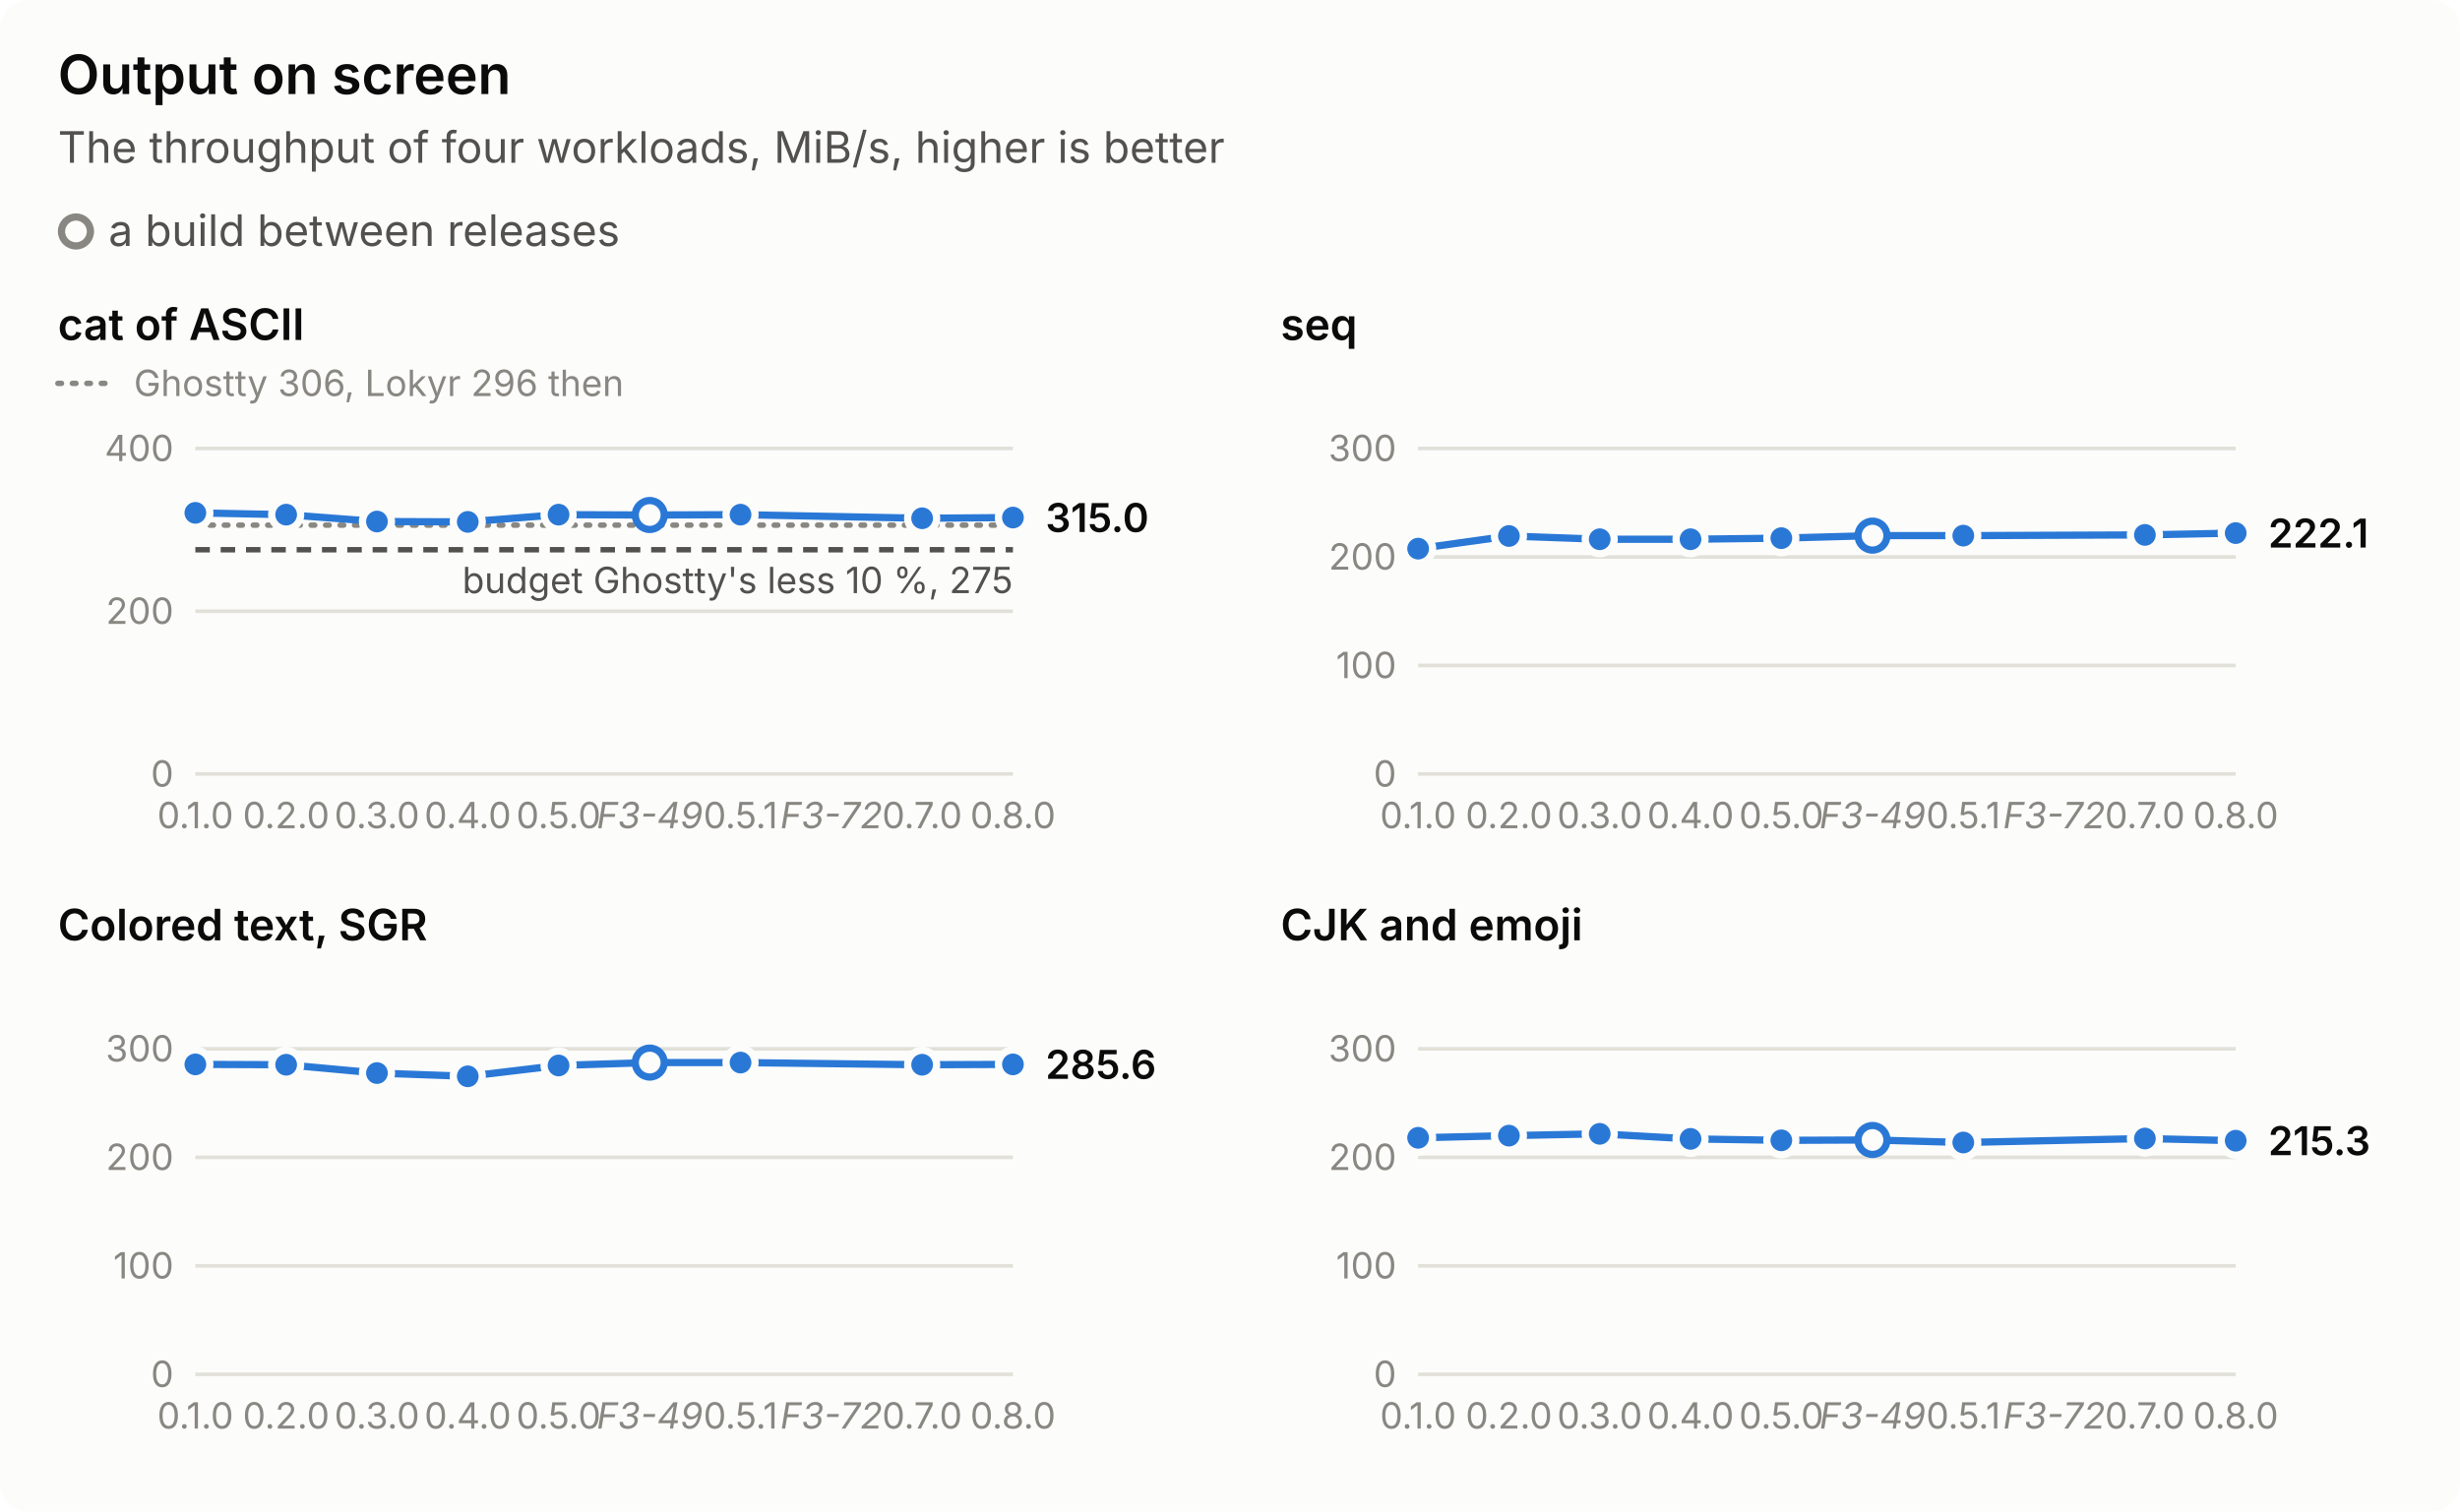
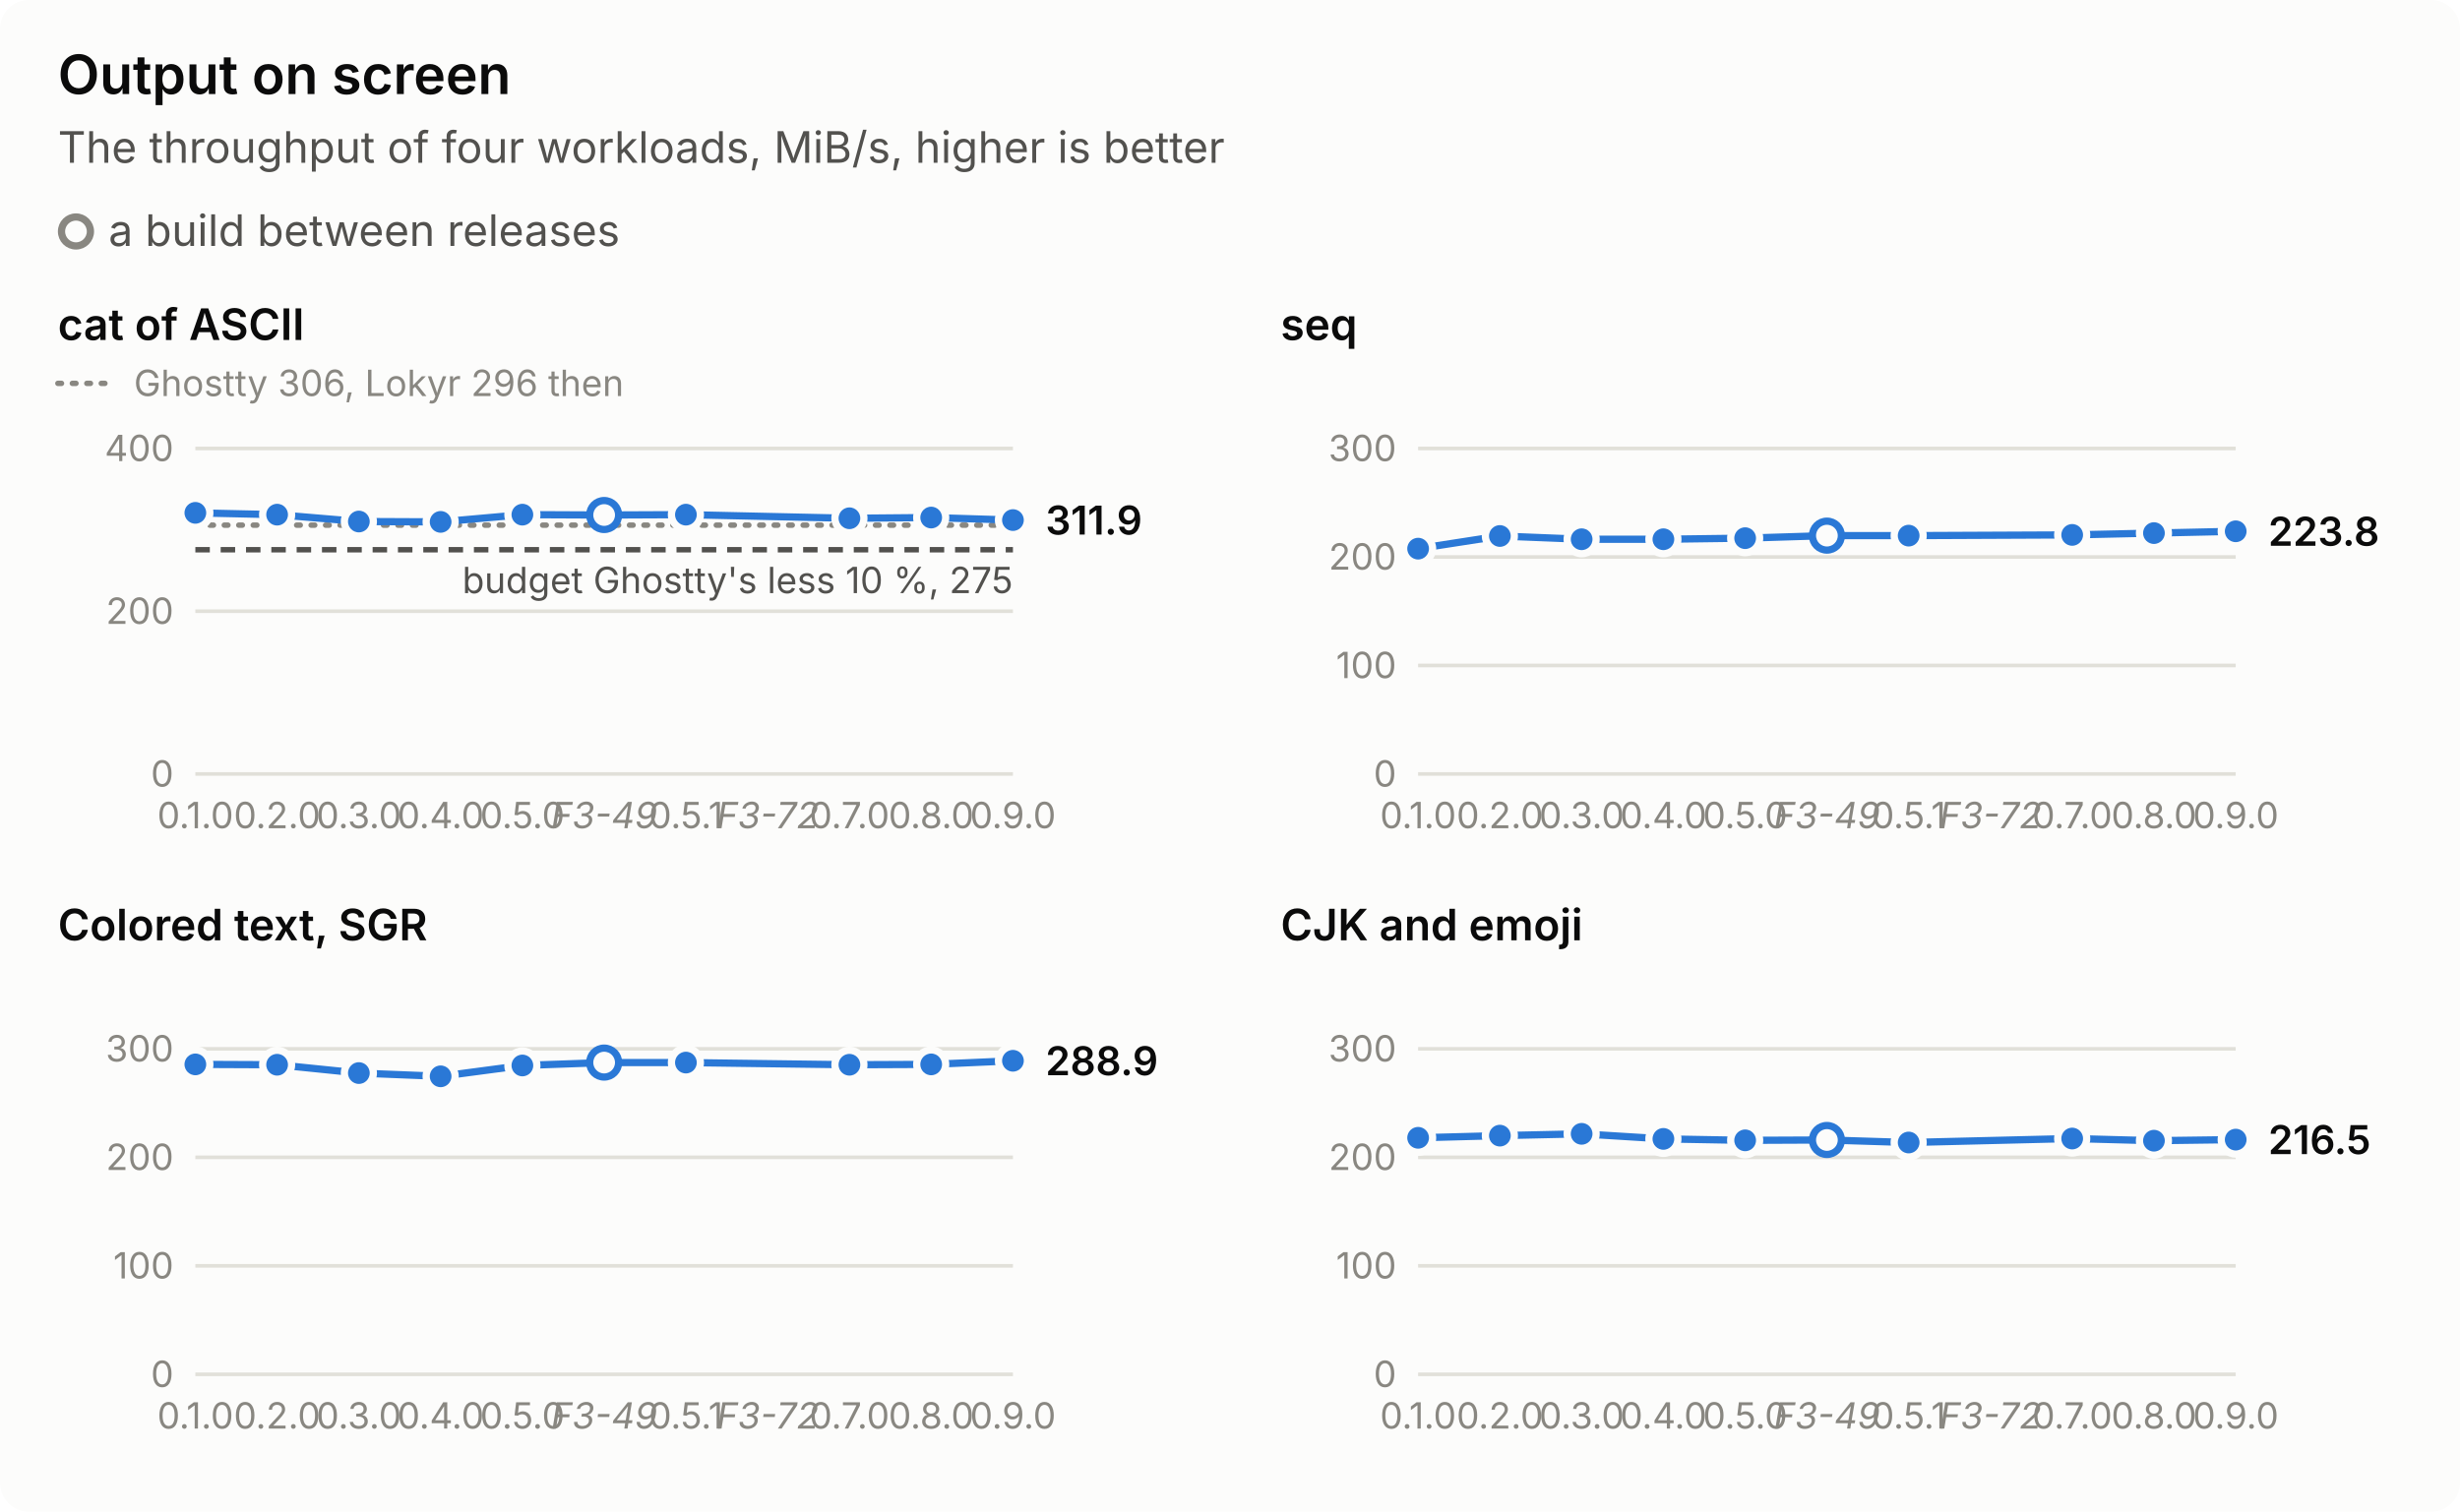
<svg xmlns="http://www.w3.org/2000/svg" width="680" height="418" viewBox="0 0 680 418" role="img" aria-label="Output on screen">
  <style>
  .surface { fill: #fcfcfb; }
  .primary { fill: #0b0b0b; }
  .secondary { fill: #52514e; }
  .muted { fill: #898781; }
  .grid { stroke: #e1e0d9; }
  .base { stroke: #c3c2b7; }
  .accent { fill: #2a78d6; }
  .context { fill: #898781; }
  .accent-line { stroke: #2a78d6; }
  .context-line { stroke: #898781; }
  .second { fill: #eb6834; }
  .second-line { stroke: #eb6834; }
  .ring { stroke: #fcfcfb; }
  .budget { stroke: #52514e; }
  text { font-family: system-ui, -apple-system, "Segoe UI", sans-serif; }
  .tick { font-variant-numeric: tabular-nums; }
  @media (prefers-color-scheme: dark) {
    .surface { fill: #1a1a19; }
    .primary { fill: #f0efec; }
    .secondary { fill: #c3c2b7; }
    .muted { fill: #898781; }
    .grid { stroke: #2c2c2a; }
    .base { stroke: #383835; }
    .accent { fill: #3987e5; }
    .context { fill: #6f6e69; }
    .accent-line { stroke: #3987e5; }
    .context-line { stroke: #6f6e69; }
    .second { fill: #d95926; }
    .second-line { stroke: #d95926; }
    .ring { stroke: #1a1a19; }
    .budget { stroke: #c3c2b7; }
  }
</style>
  <rect class="surface" width="680" height="418" rx="8" />
  <text class="primary" x="16" y="26" font-size="15" font-weight="600">Output on screen</text>
  <text class="secondary" x="16" y="45" font-size="12">The throughput of four workloads, MiB/s, higher is better</text>
  <circle class="surface context-line" cx="21" cy="64" r="4" stroke-width="2" />
  <text class="secondary" x="30" y="68" font-size="12">a build between releases</text>
  <text class="primary" x="16.0" y="94" font-size="12" font-weight="600">cat of ASCII</text>
  <line class="grid" x1="54.0" y1="214.0" x2="280.0" y2="214.0" stroke-width="1" />
  <text class="muted tick" x="48.0" y="217.5" font-size="10" text-anchor="end">0</text>
  <line class="grid" x1="54.0" y1="169.0" x2="280.0" y2="169.0" stroke-width="1" />
  <text class="muted tick" x="48.0" y="172.5" font-size="10" text-anchor="end">200</text>
  <line class="grid" x1="54.0" y1="124.0" x2="280.0" y2="124.0" stroke-width="1" />
  <text class="muted tick" x="48.0" y="127.5" font-size="10" text-anchor="end">400</text>
  <text class="muted" x="54.0" y="229.0" font-size="10" text-anchor="middle">0.1.0</text>
-   <text class="muted" x="79.1" y="229.0" font-size="10" text-anchor="middle">0.2.0</text>
-   <text class="muted" x="104.2" y="229.0" font-size="10" text-anchor="middle">0.3.0</text>
-   <text class="muted" x="129.3" y="229.0" font-size="10" text-anchor="middle">0.4.0</text>
-   <text class="muted" x="154.4" y="229.0" font-size="10" text-anchor="middle">0.5.0</text>
-   <text class="muted" x="179.6" y="229.0" font-size="10" text-anchor="middle" font-style="italic">F3-49</text>
-   <text class="muted" x="204.7" y="229.0" font-size="10" text-anchor="middle">0.5.1</text>
-   <text class="muted" x="229.8" y="229.0" font-size="10" text-anchor="middle" font-style="italic">F3-72</text>
-   <text class="muted" x="254.9" y="229.0" font-size="10" text-anchor="middle">0.7.0</text>
-   <text class="muted" x="280.0" y="229.0" font-size="10" text-anchor="middle">0.8.0</text>
+   <text class="muted" x="76.6" y="229.0" font-size="10" text-anchor="middle">0.2.0</text>
+   <text class="muted" x="99.2" y="229.0" font-size="10" text-anchor="middle">0.3.0</text>
+   <text class="muted" x="121.8" y="229.0" font-size="10" text-anchor="middle">0.4.0</text>
+   <text class="muted" x="144.4" y="229.0" font-size="10" text-anchor="middle">0.5.0</text>
+   <text class="muted" x="167.0" y="229.0" font-size="10" text-anchor="middle" font-style="italic">F3-49</text>
+   <text class="muted" x="189.6" y="229.0" font-size="10" text-anchor="middle">0.5.1</text>
+   <text class="muted" x="212.2" y="229.0" font-size="10" text-anchor="middle" font-style="italic">F3-72</text>
+   <text class="muted" x="234.8" y="229.0" font-size="10" text-anchor="middle">0.7.0</text>
+   <text class="muted" x="257.4" y="229.0" font-size="10" text-anchor="middle">0.8.0</text>
+   <text class="muted" x="280.0" y="229.0" font-size="10" text-anchor="middle">0.9.0</text>
  <line class="budget" x1="54.0" y1="152.0" x2="280.0" y2="152.0" stroke-width="1.5" stroke-dasharray="4 3" />
  <text class="secondary" x="280.0" y="164.0" font-size="10" text-anchor="end">budget Ghostty's less 10 %, 275</text>
  <line class="context-line" x1="54.0" y1="145.2" x2="280.0" y2="145.2" stroke-width="1.5" stroke-dasharray="1 3" stroke-linecap="round" />
  <line class="context-line" x1="16.0" y1="106.0" x2="31.0" y2="106.0" stroke-width="1.5" stroke-dasharray="1 3" stroke-linecap="round" />
  <text class="muted" x="37.0" y="109.5" font-size="10">Ghostty 306, Lokyr 296 then</text>
-   <line class="accent-line" x1="54.0" y1="141.8" x2="79.1" y2="142.3" stroke-width="2" stroke-linecap="round" />
-   <line class="accent-line" x1="79.1" y1="142.3" x2="104.2" y2="144.2" stroke-width="2" stroke-linecap="round" />
-   <line class="accent-line" x1="104.2" y1="144.2" x2="129.3" y2="144.3" stroke-width="2" stroke-linecap="round" />
-   <line class="accent-line" x1="129.3" y1="144.3" x2="154.4" y2="142.3" stroke-width="2" stroke-linecap="round" />
-   <line class="accent-line" x1="154.4" y1="142.3" x2="179.6" y2="142.4" stroke-width="2" stroke-linecap="round" />
-   <line class="accent-line" x1="179.6" y1="142.4" x2="204.7" y2="142.3" stroke-width="2" stroke-linecap="round" />
-   <line class="accent-line" x1="204.7" y1="142.3" x2="254.9" y2="143.3" stroke-width="2" stroke-linecap="round" />
-   <line class="accent-line" x1="254.9" y1="143.3" x2="280.0" y2="143.1" stroke-width="2" stroke-linecap="round" />
+   <line class="accent-line" x1="54.0" y1="141.8" x2="76.6" y2="142.3" stroke-width="2" stroke-linecap="round" />
+   <line class="accent-line" x1="76.6" y1="142.3" x2="99.2" y2="144.2" stroke-width="2" stroke-linecap="round" />
+   <line class="accent-line" x1="99.2" y1="144.2" x2="121.8" y2="144.3" stroke-width="2" stroke-linecap="round" />
+   <line class="accent-line" x1="121.8" y1="144.3" x2="144.4" y2="142.3" stroke-width="2" stroke-linecap="round" />
+   <line class="accent-line" x1="144.4" y1="142.3" x2="167.0" y2="142.4" stroke-width="2" stroke-linecap="round" />
+   <line class="accent-line" x1="167.0" y1="142.4" x2="189.6" y2="142.3" stroke-width="2" stroke-linecap="round" />
+   <line class="accent-line" x1="189.6" y1="142.3" x2="234.8" y2="143.3" stroke-width="2" stroke-linecap="round" />
+   <line class="accent-line" x1="234.8" y1="143.3" x2="257.4" y2="143.1" stroke-width="2" stroke-linecap="round" />
+   <line class="accent-line" x1="257.4" y1="143.1" x2="280.0" y2="143.8" stroke-width="2" stroke-linecap="round" />
  <circle class="accent ring" cx="54.0" cy="141.8" r="4" stroke-width="2" />
-   <circle class="accent ring" cx="79.1" cy="142.3" r="4" stroke-width="2" />
-   <circle class="accent ring" cx="104.2" cy="144.2" r="4" stroke-width="2" />
-   <circle class="accent ring" cx="129.3" cy="144.3" r="4" stroke-width="2" />
-   <circle class="accent ring" cx="154.4" cy="142.3" r="4" stroke-width="2" />
-   <circle class="surface accent-line" cx="179.6" cy="142.4" r="4" stroke-width="2" />
-   <circle class="accent ring" cx="204.7" cy="142.3" r="4" stroke-width="2" />
-   <circle class="accent ring" cx="254.9" cy="143.3" r="4" stroke-width="2" />
-   <circle class="accent ring" cx="280.0" cy="143.1" r="4" stroke-width="2" />
-   <text class="primary tick" x="289.0" y="147.1" font-size="11" font-weight="600">315.0</text>
+   <circle class="accent ring" cx="76.6" cy="142.3" r="4" stroke-width="2" />
+   <circle class="accent ring" cx="99.2" cy="144.2" r="4" stroke-width="2" />
+   <circle class="accent ring" cx="121.8" cy="144.3" r="4" stroke-width="2" />
+   <circle class="accent ring" cx="144.4" cy="142.3" r="4" stroke-width="2" />
+   <circle class="surface accent-line" cx="167.0" cy="142.4" r="4" stroke-width="2" />
+   <circle class="accent ring" cx="189.6" cy="142.3" r="4" stroke-width="2" />
+   <circle class="accent ring" cx="234.8" cy="143.3" r="4" stroke-width="2" />
+   <circle class="accent ring" cx="257.4" cy="143.1" r="4" stroke-width="2" />
+   <circle class="accent ring" cx="280.0" cy="143.8" r="4" stroke-width="2" />
+   <text class="primary tick" x="289.0" y="147.8" font-size="11" font-weight="600">311.9</text>
  <text class="primary" x="354.0" y="94" font-size="12" font-weight="600">seq</text>
  <line class="grid" x1="392.0" y1="214.0" x2="618.0" y2="214.0" stroke-width="1" />
  <text class="muted tick" x="386.0" y="217.5" font-size="10" text-anchor="end">0</text>
  <line class="grid" x1="392.0" y1="184.0" x2="618.0" y2="184.0" stroke-width="1" />
  <text class="muted tick" x="386.0" y="187.5" font-size="10" text-anchor="end">100</text>
  <line class="grid" x1="392.0" y1="154.0" x2="618.0" y2="154.0" stroke-width="1" />
  <text class="muted tick" x="386.0" y="157.5" font-size="10" text-anchor="end">200</text>
  <line class="grid" x1="392.0" y1="124.0" x2="618.0" y2="124.0" stroke-width="1" />
  <text class="muted tick" x="386.0" y="127.5" font-size="10" text-anchor="end">300</text>
  <text class="muted" x="392.0" y="229.0" font-size="10" text-anchor="middle">0.1.0</text>
-   <text class="muted" x="417.1" y="229.0" font-size="10" text-anchor="middle">0.2.0</text>
-   <text class="muted" x="442.2" y="229.0" font-size="10" text-anchor="middle">0.3.0</text>
-   <text class="muted" x="467.3" y="229.0" font-size="10" text-anchor="middle">0.4.0</text>
-   <text class="muted" x="492.4" y="229.0" font-size="10" text-anchor="middle">0.5.0</text>
-   <text class="muted" x="517.6" y="229.0" font-size="10" text-anchor="middle" font-style="italic">F3-49</text>
-   <text class="muted" x="542.7" y="229.0" font-size="10" text-anchor="middle">0.5.1</text>
-   <text class="muted" x="567.8" y="229.0" font-size="10" text-anchor="middle" font-style="italic">F3-72</text>
-   <text class="muted" x="592.9" y="229.0" font-size="10" text-anchor="middle">0.7.0</text>
-   <text class="muted" x="618.0" y="229.0" font-size="10" text-anchor="middle">0.8.0</text>
-   <line class="accent-line" x1="392.0" y1="151.7" x2="417.1" y2="148.2" stroke-width="2" stroke-linecap="round" />
-   <line class="accent-line" x1="417.1" y1="148.2" x2="442.2" y2="149.1" stroke-width="2" stroke-linecap="round" />
-   <line class="accent-line" x1="442.2" y1="149.1" x2="467.3" y2="149.1" stroke-width="2" stroke-linecap="round" />
-   <line class="accent-line" x1="467.3" y1="149.1" x2="492.4" y2="148.8" stroke-width="2" stroke-linecap="round" />
-   <line class="accent-line" x1="492.4" y1="148.8" x2="517.6" y2="148.1" stroke-width="2" stroke-linecap="round" />
-   <line class="accent-line" x1="517.6" y1="148.1" x2="542.7" y2="148.1" stroke-width="2" stroke-linecap="round" />
-   <line class="accent-line" x1="542.7" y1="148.1" x2="592.9" y2="147.9" stroke-width="2" stroke-linecap="round" />
-   <line class="accent-line" x1="592.9" y1="147.9" x2="618.0" y2="147.4" stroke-width="2" stroke-linecap="round" />
+   <text class="muted" x="414.6" y="229.0" font-size="10" text-anchor="middle">0.2.0</text>
+   <text class="muted" x="437.2" y="229.0" font-size="10" text-anchor="middle">0.3.0</text>
+   <text class="muted" x="459.8" y="229.0" font-size="10" text-anchor="middle">0.4.0</text>
+   <text class="muted" x="482.4" y="229.0" font-size="10" text-anchor="middle">0.5.0</text>
+   <text class="muted" x="505.0" y="229.0" font-size="10" text-anchor="middle" font-style="italic">F3-49</text>
+   <text class="muted" x="527.6" y="229.0" font-size="10" text-anchor="middle">0.5.1</text>
+   <text class="muted" x="550.2" y="229.0" font-size="10" text-anchor="middle" font-style="italic">F3-72</text>
+   <text class="muted" x="572.8" y="229.0" font-size="10" text-anchor="middle">0.7.0</text>
+   <text class="muted" x="595.4" y="229.0" font-size="10" text-anchor="middle">0.8.0</text>
+   <text class="muted" x="618.0" y="229.0" font-size="10" text-anchor="middle">0.9.0</text>
+   <line class="accent-line" x1="392.0" y1="151.7" x2="414.6" y2="148.2" stroke-width="2" stroke-linecap="round" />
+   <line class="accent-line" x1="414.6" y1="148.2" x2="437.2" y2="149.1" stroke-width="2" stroke-linecap="round" />
+   <line class="accent-line" x1="437.2" y1="149.1" x2="459.8" y2="149.1" stroke-width="2" stroke-linecap="round" />
+   <line class="accent-line" x1="459.8" y1="149.1" x2="482.4" y2="148.8" stroke-width="2" stroke-linecap="round" />
+   <line class="accent-line" x1="482.4" y1="148.8" x2="505.0" y2="148.1" stroke-width="2" stroke-linecap="round" />
+   <line class="accent-line" x1="505.0" y1="148.1" x2="527.6" y2="148.1" stroke-width="2" stroke-linecap="round" />
+   <line class="accent-line" x1="527.6" y1="148.1" x2="572.8" y2="147.9" stroke-width="2" stroke-linecap="round" />
+   <line class="accent-line" x1="572.8" y1="147.9" x2="595.4" y2="147.4" stroke-width="2" stroke-linecap="round" />
+   <line class="accent-line" x1="595.4" y1="147.4" x2="618.0" y2="146.9" stroke-width="2" stroke-linecap="round" />
  <circle class="accent ring" cx="392.0" cy="151.7" r="4" stroke-width="2" />
-   <circle class="accent ring" cx="417.1" cy="148.2" r="4" stroke-width="2" />
-   <circle class="accent ring" cx="442.2" cy="149.1" r="4" stroke-width="2" />
-   <circle class="accent ring" cx="467.3" cy="149.1" r="4" stroke-width="2" />
-   <circle class="accent ring" cx="492.4" cy="148.8" r="4" stroke-width="2" />
-   <circle class="surface accent-line" cx="517.6" cy="148.1" r="4" stroke-width="2" />
-   <circle class="accent ring" cx="542.7" cy="148.1" r="4" stroke-width="2" />
-   <circle class="accent ring" cx="592.9" cy="147.9" r="4" stroke-width="2" />
-   <circle class="accent ring" cx="618.0" cy="147.4" r="4" stroke-width="2" />
-   <text class="primary tick" x="627.0" y="151.4" font-size="11" font-weight="600">222.1</text>
+   <circle class="accent ring" cx="414.6" cy="148.2" r="4" stroke-width="2" />
+   <circle class="accent ring" cx="437.2" cy="149.1" r="4" stroke-width="2" />
+   <circle class="accent ring" cx="459.8" cy="149.1" r="4" stroke-width="2" />
+   <circle class="accent ring" cx="482.4" cy="148.8" r="4" stroke-width="2" />
+   <circle class="surface accent-line" cx="505.0" cy="148.1" r="4" stroke-width="2" />
+   <circle class="accent ring" cx="527.6" cy="148.1" r="4" stroke-width="2" />
+   <circle class="accent ring" cx="572.8" cy="147.9" r="4" stroke-width="2" />
+   <circle class="accent ring" cx="595.4" cy="147.4" r="4" stroke-width="2" />
+   <circle class="accent ring" cx="618.0" cy="146.9" r="4" stroke-width="2" />
+   <text class="primary tick" x="627.0" y="150.9" font-size="11" font-weight="600">223.8</text>
  <text class="primary" x="16.0" y="260" font-size="12" font-weight="600">Colored text, SGR</text>
  <line class="grid" x1="54.0" y1="380.0" x2="280.0" y2="380.0" stroke-width="1" />
  <text class="muted tick" x="48.0" y="383.5" font-size="10" text-anchor="end">0</text>
  <line class="grid" x1="54.0" y1="350.0" x2="280.0" y2="350.0" stroke-width="1" />
  <text class="muted tick" x="48.0" y="353.5" font-size="10" text-anchor="end">100</text>
  <line class="grid" x1="54.0" y1="320.0" x2="280.0" y2="320.0" stroke-width="1" />
  <text class="muted tick" x="48.0" y="323.5" font-size="10" text-anchor="end">200</text>
  <line class="grid" x1="54.0" y1="290.0" x2="280.0" y2="290.0" stroke-width="1" />
  <text class="muted tick" x="48.0" y="293.5" font-size="10" text-anchor="end">300</text>
  <text class="muted" x="54.0" y="395.0" font-size="10" text-anchor="middle">0.1.0</text>
-   <text class="muted" x="79.1" y="395.0" font-size="10" text-anchor="middle">0.2.0</text>
-   <text class="muted" x="104.2" y="395.0" font-size="10" text-anchor="middle">0.3.0</text>
-   <text class="muted" x="129.3" y="395.0" font-size="10" text-anchor="middle">0.4.0</text>
-   <text class="muted" x="154.4" y="395.0" font-size="10" text-anchor="middle">0.5.0</text>
-   <text class="muted" x="179.6" y="395.0" font-size="10" text-anchor="middle" font-style="italic">F3-49</text>
-   <text class="muted" x="204.7" y="395.0" font-size="10" text-anchor="middle">0.5.1</text>
-   <text class="muted" x="229.8" y="395.0" font-size="10" text-anchor="middle" font-style="italic">F3-72</text>
-   <text class="muted" x="254.9" y="395.0" font-size="10" text-anchor="middle">0.7.0</text>
-   <text class="muted" x="280.0" y="395.0" font-size="10" text-anchor="middle">0.8.0</text>
-   <line class="accent-line" x1="54.0" y1="294.3" x2="79.1" y2="294.4" stroke-width="2" stroke-linecap="round" />
-   <line class="accent-line" x1="79.1" y1="294.4" x2="104.2" y2="296.7" stroke-width="2" stroke-linecap="round" />
-   <line class="accent-line" x1="104.2" y1="296.7" x2="129.3" y2="297.6" stroke-width="2" stroke-linecap="round" />
-   <line class="accent-line" x1="129.3" y1="297.6" x2="154.4" y2="294.6" stroke-width="2" stroke-linecap="round" />
-   <line class="accent-line" x1="154.4" y1="294.6" x2="179.6" y2="293.8" stroke-width="2" stroke-linecap="round" />
-   <line class="accent-line" x1="179.6" y1="293.8" x2="204.7" y2="293.8" stroke-width="2" stroke-linecap="round" />
-   <line class="accent-line" x1="204.7" y1="293.8" x2="254.9" y2="294.4" stroke-width="2" stroke-linecap="round" />
-   <line class="accent-line" x1="254.9" y1="294.4" x2="280.0" y2="294.3" stroke-width="2" stroke-linecap="round" />
+   <text class="muted" x="76.6" y="395.0" font-size="10" text-anchor="middle">0.2.0</text>
+   <text class="muted" x="99.2" y="395.0" font-size="10" text-anchor="middle">0.3.0</text>
+   <text class="muted" x="121.8" y="395.0" font-size="10" text-anchor="middle">0.4.0</text>
+   <text class="muted" x="144.4" y="395.0" font-size="10" text-anchor="middle">0.5.0</text>
+   <text class="muted" x="167.0" y="395.0" font-size="10" text-anchor="middle" font-style="italic">F3-49</text>
+   <text class="muted" x="189.6" y="395.0" font-size="10" text-anchor="middle">0.5.1</text>
+   <text class="muted" x="212.2" y="395.0" font-size="10" text-anchor="middle" font-style="italic">F3-72</text>
+   <text class="muted" x="234.8" y="395.0" font-size="10" text-anchor="middle">0.7.0</text>
+   <text class="muted" x="257.4" y="395.0" font-size="10" text-anchor="middle">0.8.0</text>
+   <text class="muted" x="280.0" y="395.0" font-size="10" text-anchor="middle">0.9.0</text>
+   <line class="accent-line" x1="54.0" y1="294.3" x2="76.6" y2="294.4" stroke-width="2" stroke-linecap="round" />
+   <line class="accent-line" x1="76.6" y1="294.4" x2="99.2" y2="296.7" stroke-width="2" stroke-linecap="round" />
+   <line class="accent-line" x1="99.2" y1="296.7" x2="121.8" y2="297.6" stroke-width="2" stroke-linecap="round" />
+   <line class="accent-line" x1="121.8" y1="297.6" x2="144.4" y2="294.6" stroke-width="2" stroke-linecap="round" />
+   <line class="accent-line" x1="144.4" y1="294.6" x2="167.0" y2="293.8" stroke-width="2" stroke-linecap="round" />
+   <line class="accent-line" x1="167.0" y1="293.8" x2="189.6" y2="293.8" stroke-width="2" stroke-linecap="round" />
+   <line class="accent-line" x1="189.6" y1="293.8" x2="234.8" y2="294.4" stroke-width="2" stroke-linecap="round" />
+   <line class="accent-line" x1="234.8" y1="294.4" x2="257.4" y2="294.3" stroke-width="2" stroke-linecap="round" />
+   <line class="accent-line" x1="257.4" y1="294.3" x2="280.0" y2="293.3" stroke-width="2" stroke-linecap="round" />
  <circle class="accent ring" cx="54.0" cy="294.3" r="4" stroke-width="2" />
-   <circle class="accent ring" cx="79.1" cy="294.4" r="4" stroke-width="2" />
-   <circle class="accent ring" cx="104.2" cy="296.7" r="4" stroke-width="2" />
-   <circle class="accent ring" cx="129.3" cy="297.6" r="4" stroke-width="2" />
-   <circle class="accent ring" cx="154.4" cy="294.6" r="4" stroke-width="2" />
-   <circle class="surface accent-line" cx="179.6" cy="293.8" r="4" stroke-width="2" />
-   <circle class="accent ring" cx="204.7" cy="293.8" r="4" stroke-width="2" />
-   <circle class="accent ring" cx="254.9" cy="294.4" r="4" stroke-width="2" />
-   <circle class="accent ring" cx="280.0" cy="294.3" r="4" stroke-width="2" />
-   <text class="primary tick" x="289.0" y="298.3" font-size="11" font-weight="600">285.6</text>
+   <circle class="accent ring" cx="76.6" cy="294.4" r="4" stroke-width="2" />
+   <circle class="accent ring" cx="99.2" cy="296.7" r="4" stroke-width="2" />
+   <circle class="accent ring" cx="121.8" cy="297.6" r="4" stroke-width="2" />
+   <circle class="accent ring" cx="144.4" cy="294.6" r="4" stroke-width="2" />
+   <circle class="surface accent-line" cx="167.0" cy="293.8" r="4" stroke-width="2" />
+   <circle class="accent ring" cx="189.6" cy="293.8" r="4" stroke-width="2" />
+   <circle class="accent ring" cx="234.8" cy="294.4" r="4" stroke-width="2" />
+   <circle class="accent ring" cx="257.4" cy="294.3" r="4" stroke-width="2" />
+   <circle class="accent ring" cx="280.0" cy="293.3" r="4" stroke-width="2" />
+   <text class="primary tick" x="289.0" y="297.3" font-size="11" font-weight="600">288.9</text>
  <text class="primary" x="354.0" y="260" font-size="12" font-weight="600">CJK and emoji</text>
  <line class="grid" x1="392.0" y1="380.0" x2="618.0" y2="380.0" stroke-width="1" />
  <text class="muted tick" x="386.0" y="383.5" font-size="10" text-anchor="end">0</text>
  <line class="grid" x1="392.0" y1="350.0" x2="618.0" y2="350.0" stroke-width="1" />
  <text class="muted tick" x="386.0" y="353.5" font-size="10" text-anchor="end">100</text>
  <line class="grid" x1="392.0" y1="320.0" x2="618.0" y2="320.0" stroke-width="1" />
  <text class="muted tick" x="386.0" y="323.5" font-size="10" text-anchor="end">200</text>
  <line class="grid" x1="392.0" y1="290.0" x2="618.0" y2="290.0" stroke-width="1" />
  <text class="muted tick" x="386.0" y="293.5" font-size="10" text-anchor="end">300</text>
  <text class="muted" x="392.0" y="395.0" font-size="10" text-anchor="middle">0.1.0</text>
-   <text class="muted" x="417.1" y="395.0" font-size="10" text-anchor="middle">0.2.0</text>
-   <text class="muted" x="442.2" y="395.0" font-size="10" text-anchor="middle">0.3.0</text>
-   <text class="muted" x="467.3" y="395.0" font-size="10" text-anchor="middle">0.4.0</text>
-   <text class="muted" x="492.4" y="395.0" font-size="10" text-anchor="middle">0.5.0</text>
-   <text class="muted" x="517.6" y="395.0" font-size="10" text-anchor="middle" font-style="italic">F3-49</text>
-   <text class="muted" x="542.7" y="395.0" font-size="10" text-anchor="middle">0.5.1</text>
-   <text class="muted" x="567.8" y="395.0" font-size="10" text-anchor="middle" font-style="italic">F3-72</text>
-   <text class="muted" x="592.9" y="395.0" font-size="10" text-anchor="middle">0.7.0</text>
-   <text class="muted" x="618.0" y="395.0" font-size="10" text-anchor="middle">0.8.0</text>
-   <line class="accent-line" x1="392.0" y1="314.6" x2="417.1" y2="314.0" stroke-width="2" stroke-linecap="round" />
-   <line class="accent-line" x1="417.1" y1="314.0" x2="442.2" y2="313.5" stroke-width="2" stroke-linecap="round" />
-   <line class="accent-line" x1="442.2" y1="313.5" x2="467.3" y2="314.9" stroke-width="2" stroke-linecap="round" />
-   <line class="accent-line" x1="467.3" y1="314.9" x2="492.4" y2="315.3" stroke-width="2" stroke-linecap="round" />
-   <line class="accent-line" x1="492.4" y1="315.3" x2="517.6" y2="315.2" stroke-width="2" stroke-linecap="round" />
-   <line class="accent-line" x1="517.6" y1="315.2" x2="542.7" y2="315.9" stroke-width="2" stroke-linecap="round" />
-   <line class="accent-line" x1="542.7" y1="315.9" x2="592.9" y2="314.8" stroke-width="2" stroke-linecap="round" />
-   <line class="accent-line" x1="592.9" y1="314.8" x2="618.0" y2="315.4" stroke-width="2" stroke-linecap="round" />
+   <text class="muted" x="414.6" y="395.0" font-size="10" text-anchor="middle">0.2.0</text>
+   <text class="muted" x="437.2" y="395.0" font-size="10" text-anchor="middle">0.3.0</text>
+   <text class="muted" x="459.8" y="395.0" font-size="10" text-anchor="middle">0.4.0</text>
+   <text class="muted" x="482.4" y="395.0" font-size="10" text-anchor="middle">0.5.0</text>
+   <text class="muted" x="505.0" y="395.0" font-size="10" text-anchor="middle" font-style="italic">F3-49</text>
+   <text class="muted" x="527.6" y="395.0" font-size="10" text-anchor="middle">0.5.1</text>
+   <text class="muted" x="550.2" y="395.0" font-size="10" text-anchor="middle" font-style="italic">F3-72</text>
+   <text class="muted" x="572.8" y="395.0" font-size="10" text-anchor="middle">0.7.0</text>
+   <text class="muted" x="595.4" y="395.0" font-size="10" text-anchor="middle">0.8.0</text>
+   <text class="muted" x="618.0" y="395.0" font-size="10" text-anchor="middle">0.9.0</text>
+   <line class="accent-line" x1="392.0" y1="314.6" x2="414.6" y2="314.0" stroke-width="2" stroke-linecap="round" />
+   <line class="accent-line" x1="414.6" y1="314.0" x2="437.2" y2="313.5" stroke-width="2" stroke-linecap="round" />
+   <line class="accent-line" x1="437.2" y1="313.5" x2="459.8" y2="314.9" stroke-width="2" stroke-linecap="round" />
+   <line class="accent-line" x1="459.8" y1="314.9" x2="482.4" y2="315.3" stroke-width="2" stroke-linecap="round" />
+   <line class="accent-line" x1="482.4" y1="315.3" x2="505.0" y2="315.2" stroke-width="2" stroke-linecap="round" />
+   <line class="accent-line" x1="505.0" y1="315.2" x2="527.6" y2="315.9" stroke-width="2" stroke-linecap="round" />
+   <line class="accent-line" x1="527.6" y1="315.9" x2="572.8" y2="314.8" stroke-width="2" stroke-linecap="round" />
+   <line class="accent-line" x1="572.8" y1="314.8" x2="595.4" y2="315.4" stroke-width="2" stroke-linecap="round" />
+   <line class="accent-line" x1="595.4" y1="315.4" x2="618.0" y2="315.1" stroke-width="2" stroke-linecap="round" />
  <circle class="accent ring" cx="392.0" cy="314.6" r="4" stroke-width="2" />
-   <circle class="accent ring" cx="417.1" cy="314.0" r="4" stroke-width="2" />
-   <circle class="accent ring" cx="442.2" cy="313.5" r="4" stroke-width="2" />
-   <circle class="accent ring" cx="467.3" cy="314.9" r="4" stroke-width="2" />
-   <circle class="accent ring" cx="492.4" cy="315.3" r="4" stroke-width="2" />
-   <circle class="surface accent-line" cx="517.6" cy="315.2" r="4" stroke-width="2" />
-   <circle class="accent ring" cx="542.7" cy="315.9" r="4" stroke-width="2" />
-   <circle class="accent ring" cx="592.9" cy="314.8" r="4" stroke-width="2" />
-   <circle class="accent ring" cx="618.0" cy="315.4" r="4" stroke-width="2" />
-   <text class="primary tick" x="627.0" y="319.4" font-size="11" font-weight="600">215.3</text>
+   <circle class="accent ring" cx="414.6" cy="314.0" r="4" stroke-width="2" />
+   <circle class="accent ring" cx="437.2" cy="313.5" r="4" stroke-width="2" />
+   <circle class="accent ring" cx="459.8" cy="314.9" r="4" stroke-width="2" />
+   <circle class="accent ring" cx="482.4" cy="315.3" r="4" stroke-width="2" />
+   <circle class="surface accent-line" cx="505.0" cy="315.2" r="4" stroke-width="2" />
+   <circle class="accent ring" cx="527.6" cy="315.9" r="4" stroke-width="2" />
+   <circle class="accent ring" cx="572.8" cy="314.8" r="4" stroke-width="2" />
+   <circle class="accent ring" cx="595.4" cy="315.4" r="4" stroke-width="2" />
+   <circle class="accent ring" cx="618.0" cy="315.1" r="4" stroke-width="2" />
+   <text class="primary tick" x="627.0" y="319.1" font-size="11" font-weight="600">216.5</text>
</svg>
